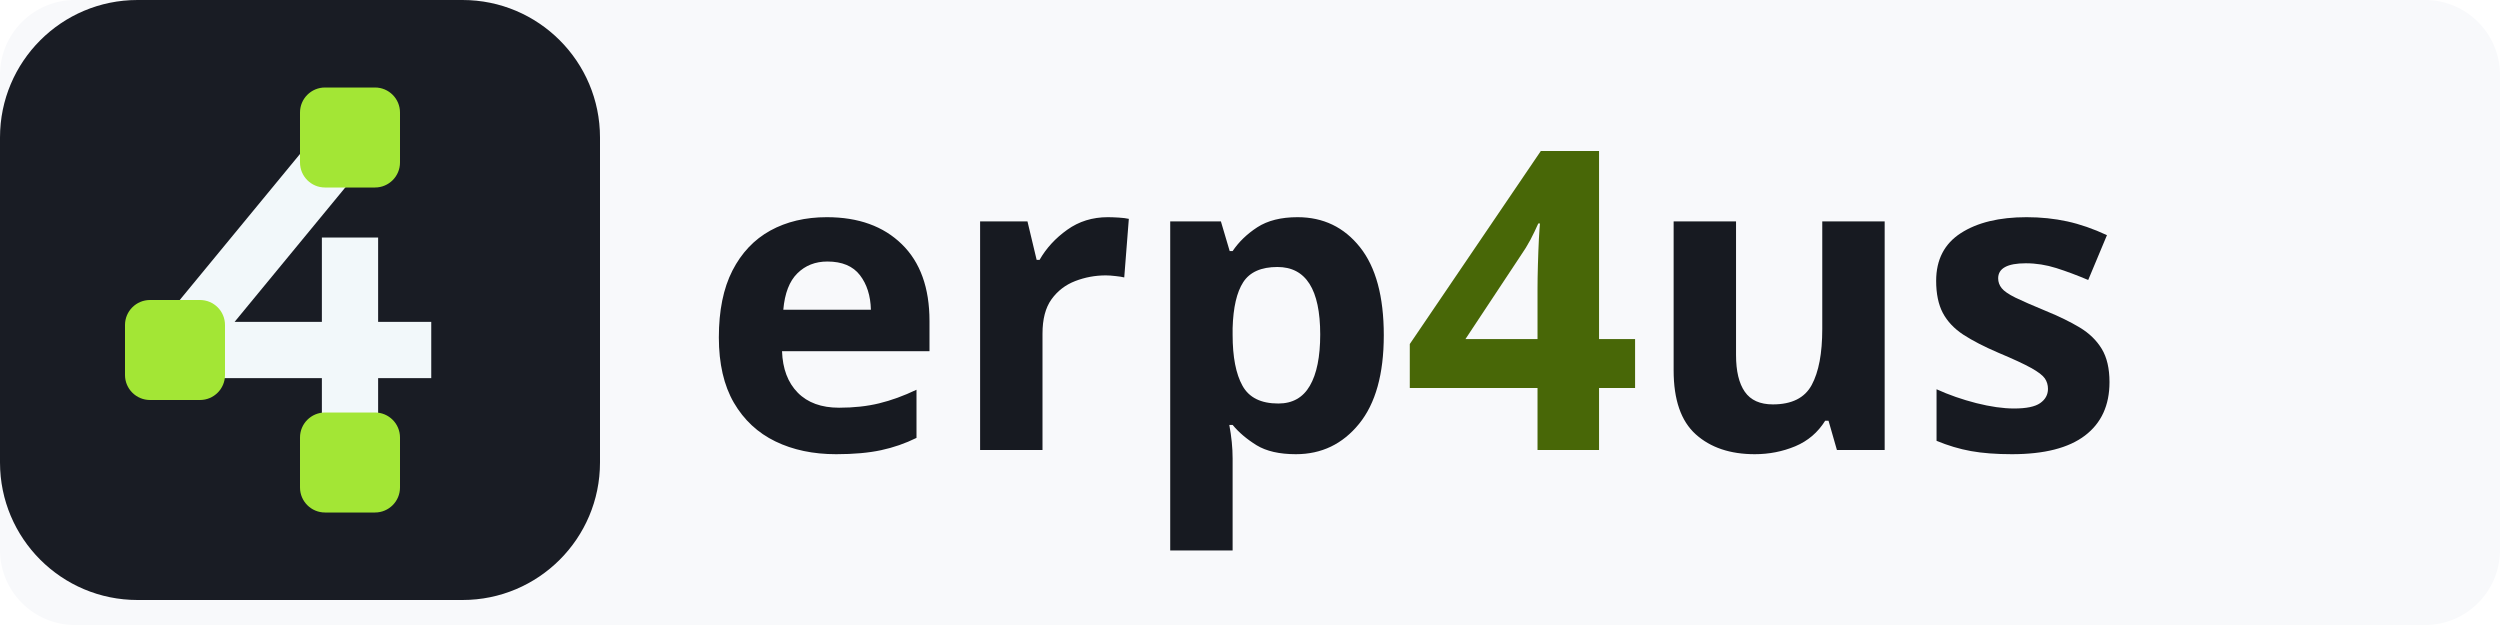
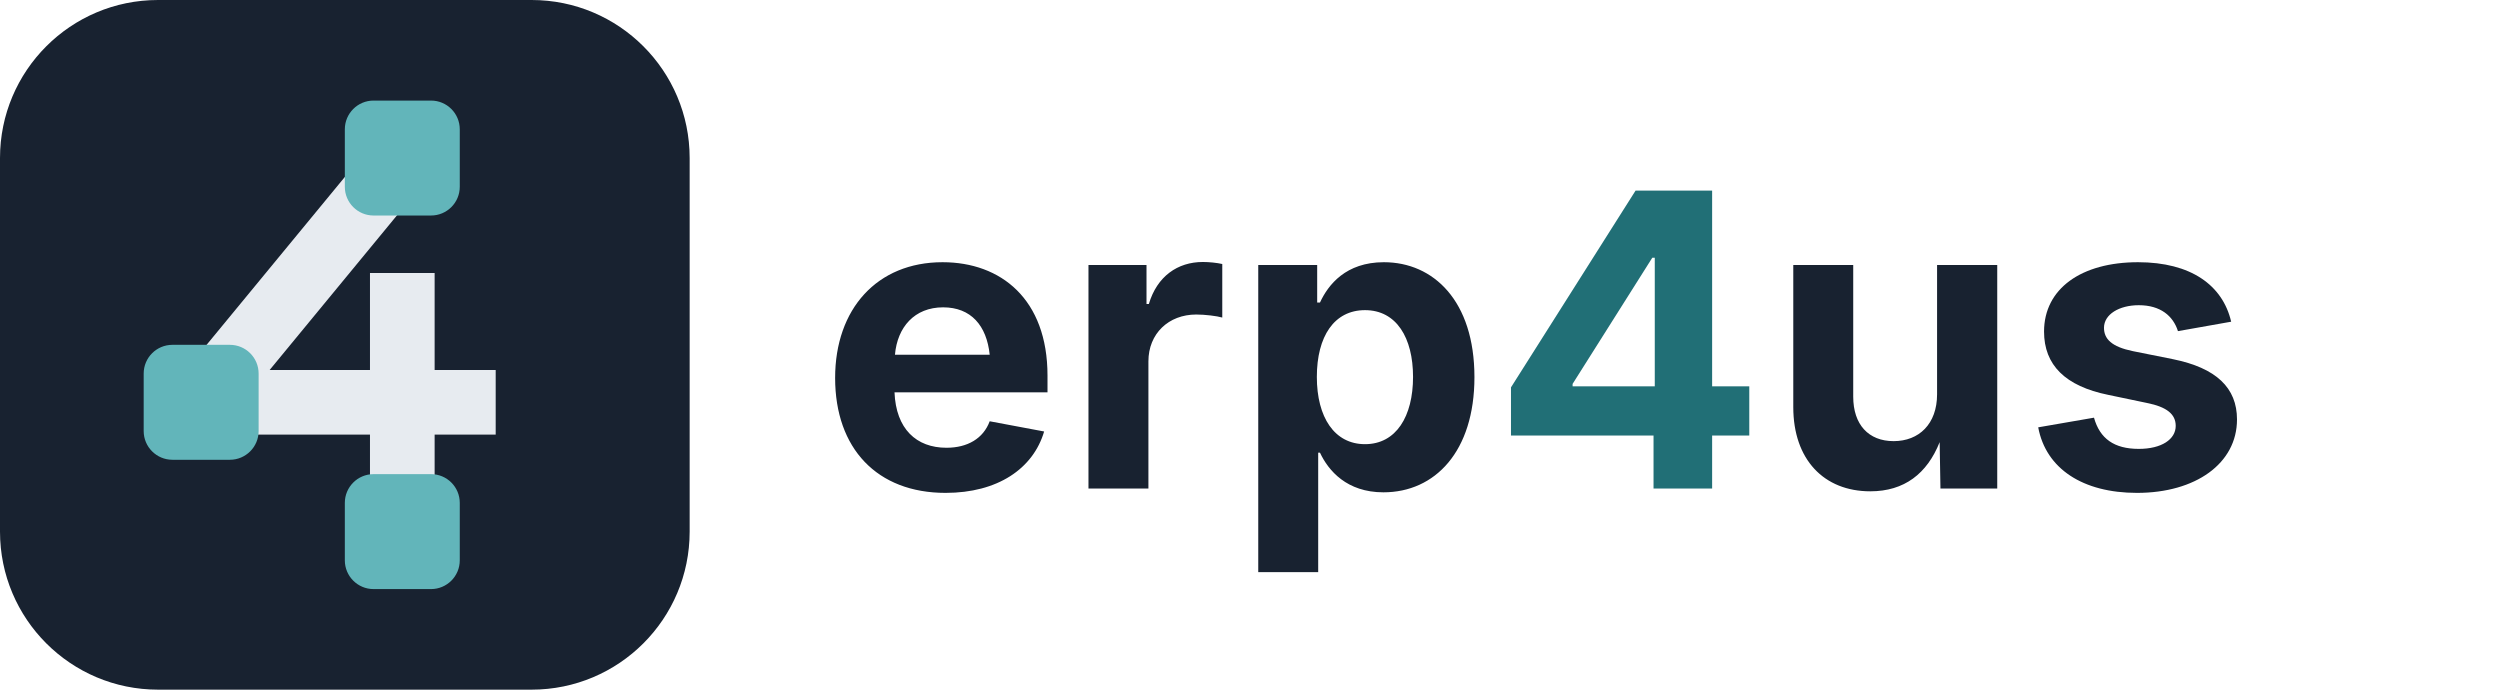
- <svg xmlns="http://www.w3.org/2000/svg" viewBox="0 0 400 100">
-   <rect width="400" height="100" rx="12" fill="#F8F9FB" />
-   <svg viewBox="0 0 96 96" width="96" height="96" role="img" aria-labelledby="title">
-     <rect width="96" height="96" rx="22" fill="#191C24" />
-     <path d="M56 22 28 56h41M56 38v36" fill="none" stroke="#f2f8fa" stroke-width="9" stroke-linejoin="round" />
-     <g fill="#A3E635">
-       <rect x="48" y="14" width="16" height="16" rx="4" />
-       <rect x="20" y="48" width="16" height="16" rx="4" />
-       <rect x="48" y="66" width="16" height="16" rx="4" />
-     </g>
-   </svg>
-   <text x="112" y="72" font-family="sans-serif" font-size="67" font-weight="bold" fill="#171A21">erp<tspan fill="#486707">4</tspan>us</text>
+ <svg xmlns="http://www.w3.org/2000/svg" viewBox="0 0 348 96">
+   <rect width="96" height="96" rx="22" fill="#182230" />
+   <path d="M56 22 28 56h41M56 38v36" fill="none" stroke="#e7ebf0" stroke-width="9" stroke-linejoin="round" />
+   <g fill="#62b5ba">
+     <rect x="48" y="14" width="16" height="16" rx="4" />
+     <rect x="20" y="48" width="16" height="16" rx="4" />
+     <rect x="48" y="66" width="16" height="16" rx="4" />
+   </g>
+   <text x="114" y="68" font-family="Inter,DejaVu Sans,sans-serif" font-size="57" font-weight="700" fill="#182230">erp<tspan fill="#216f76">4</tspan>us</text>
</svg>
